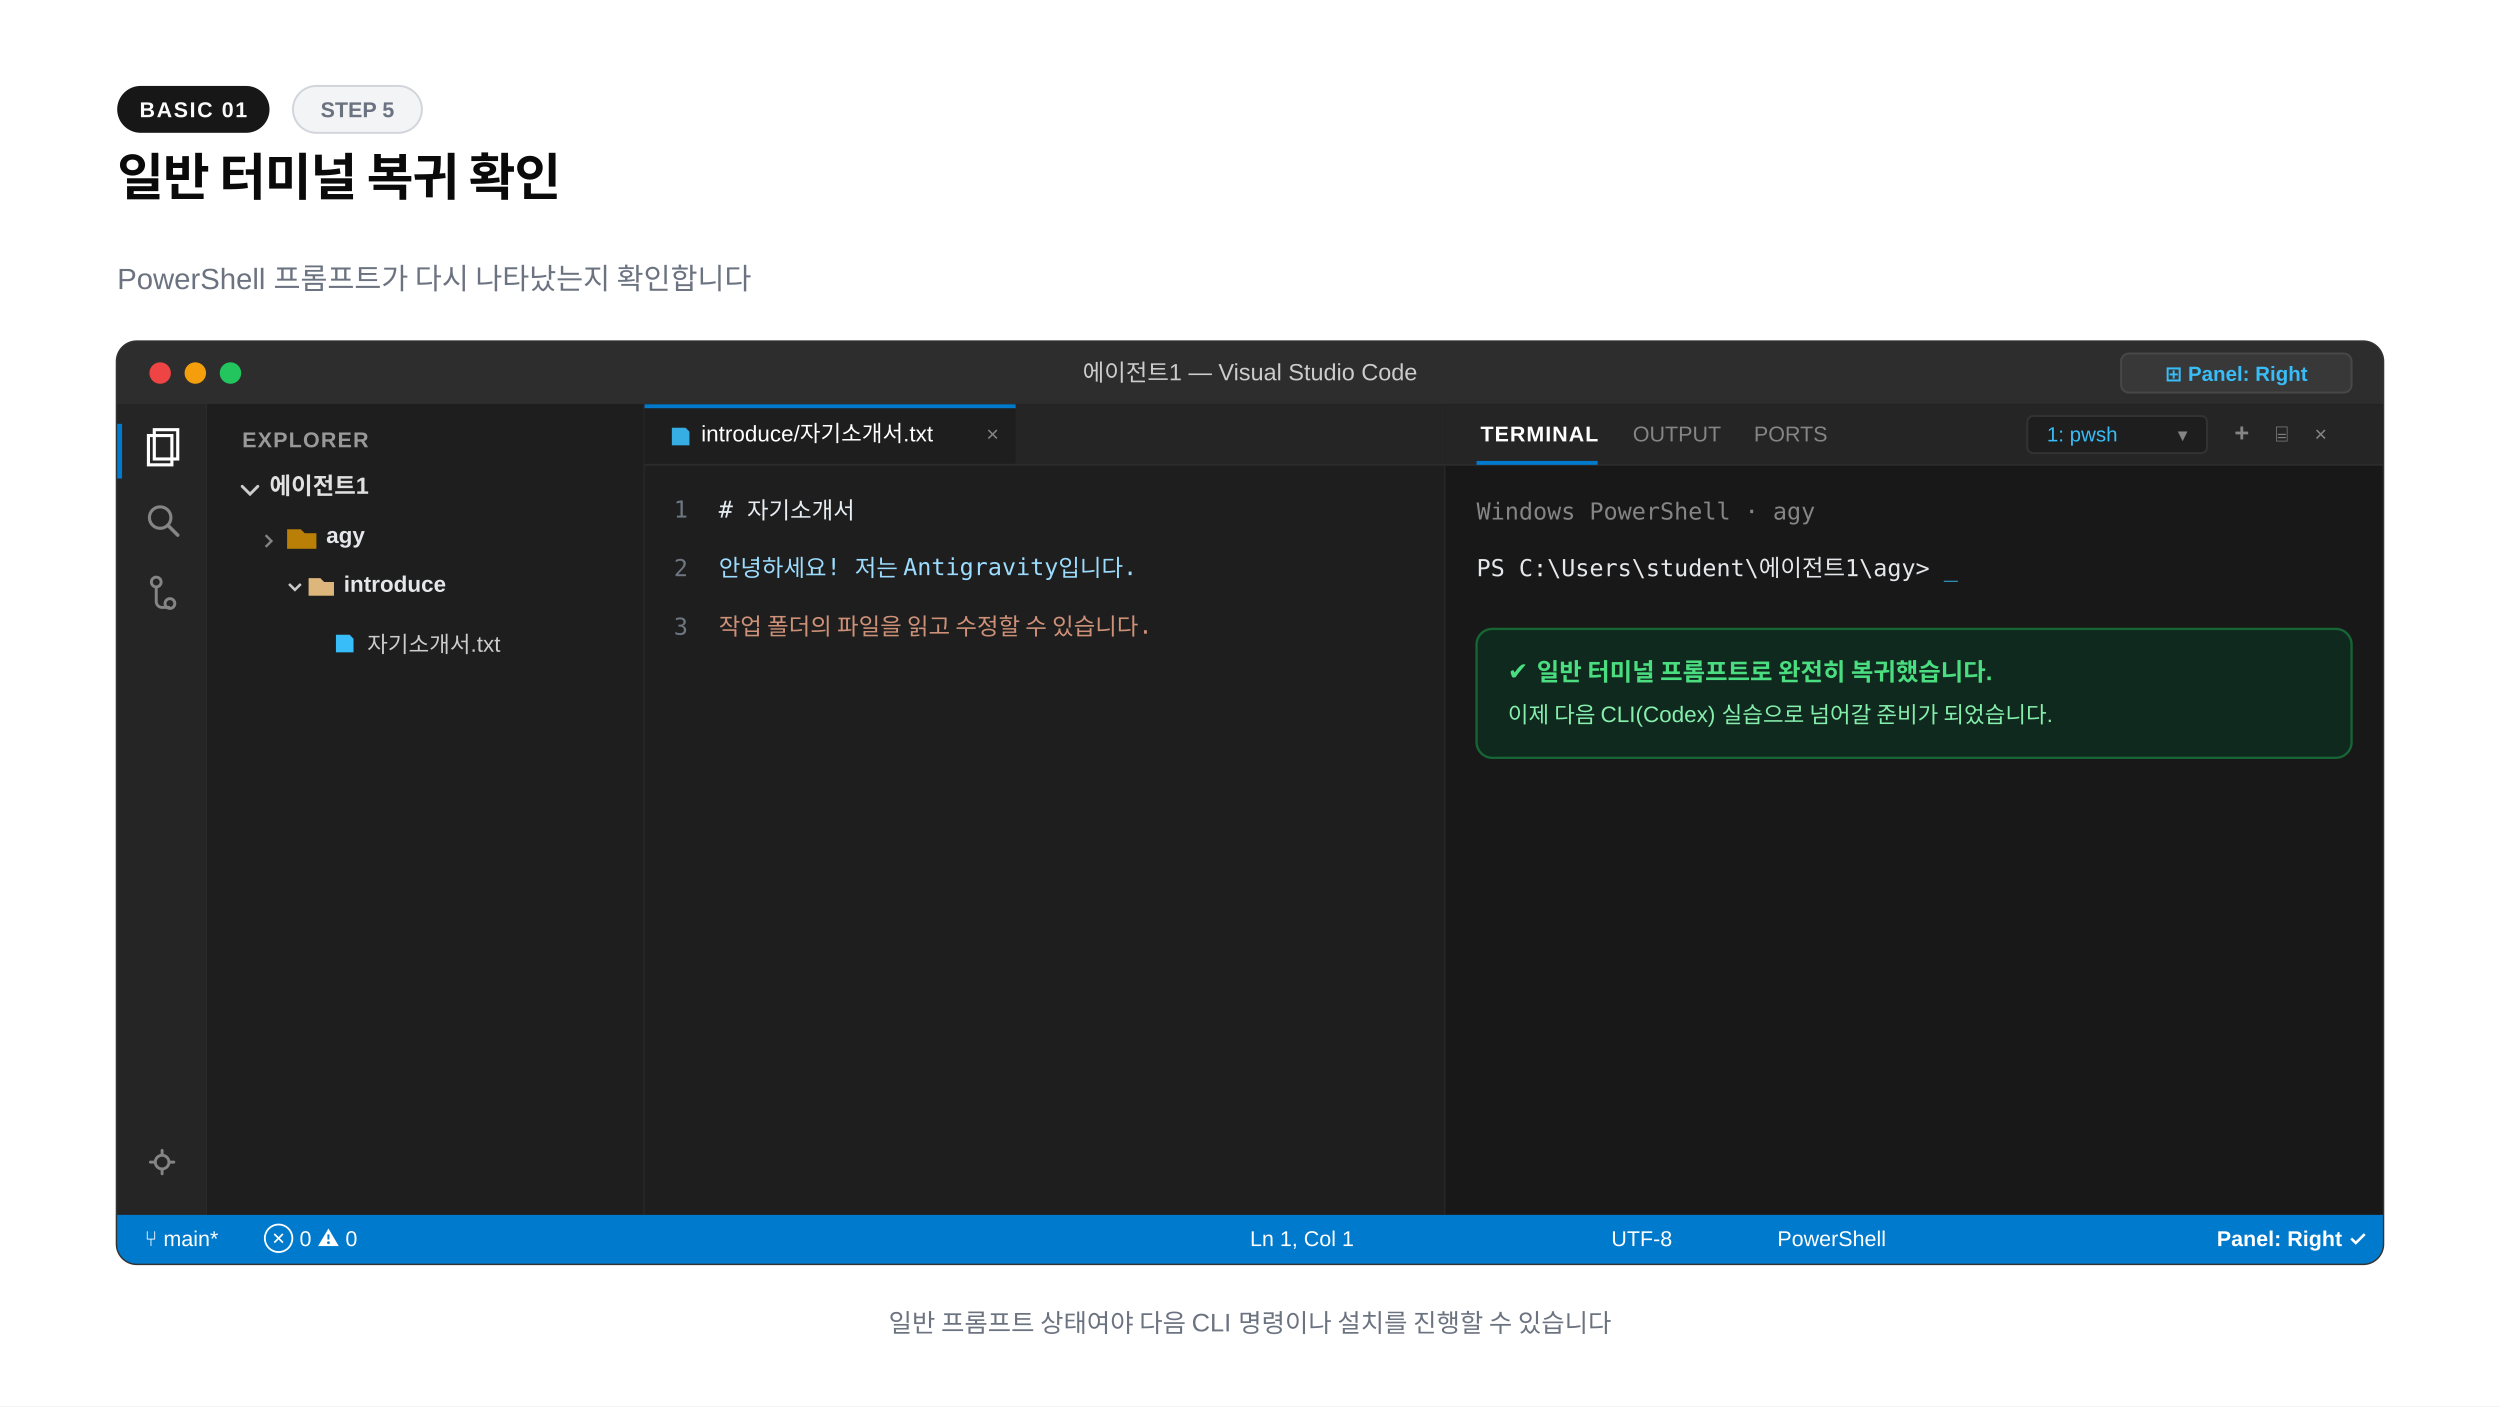
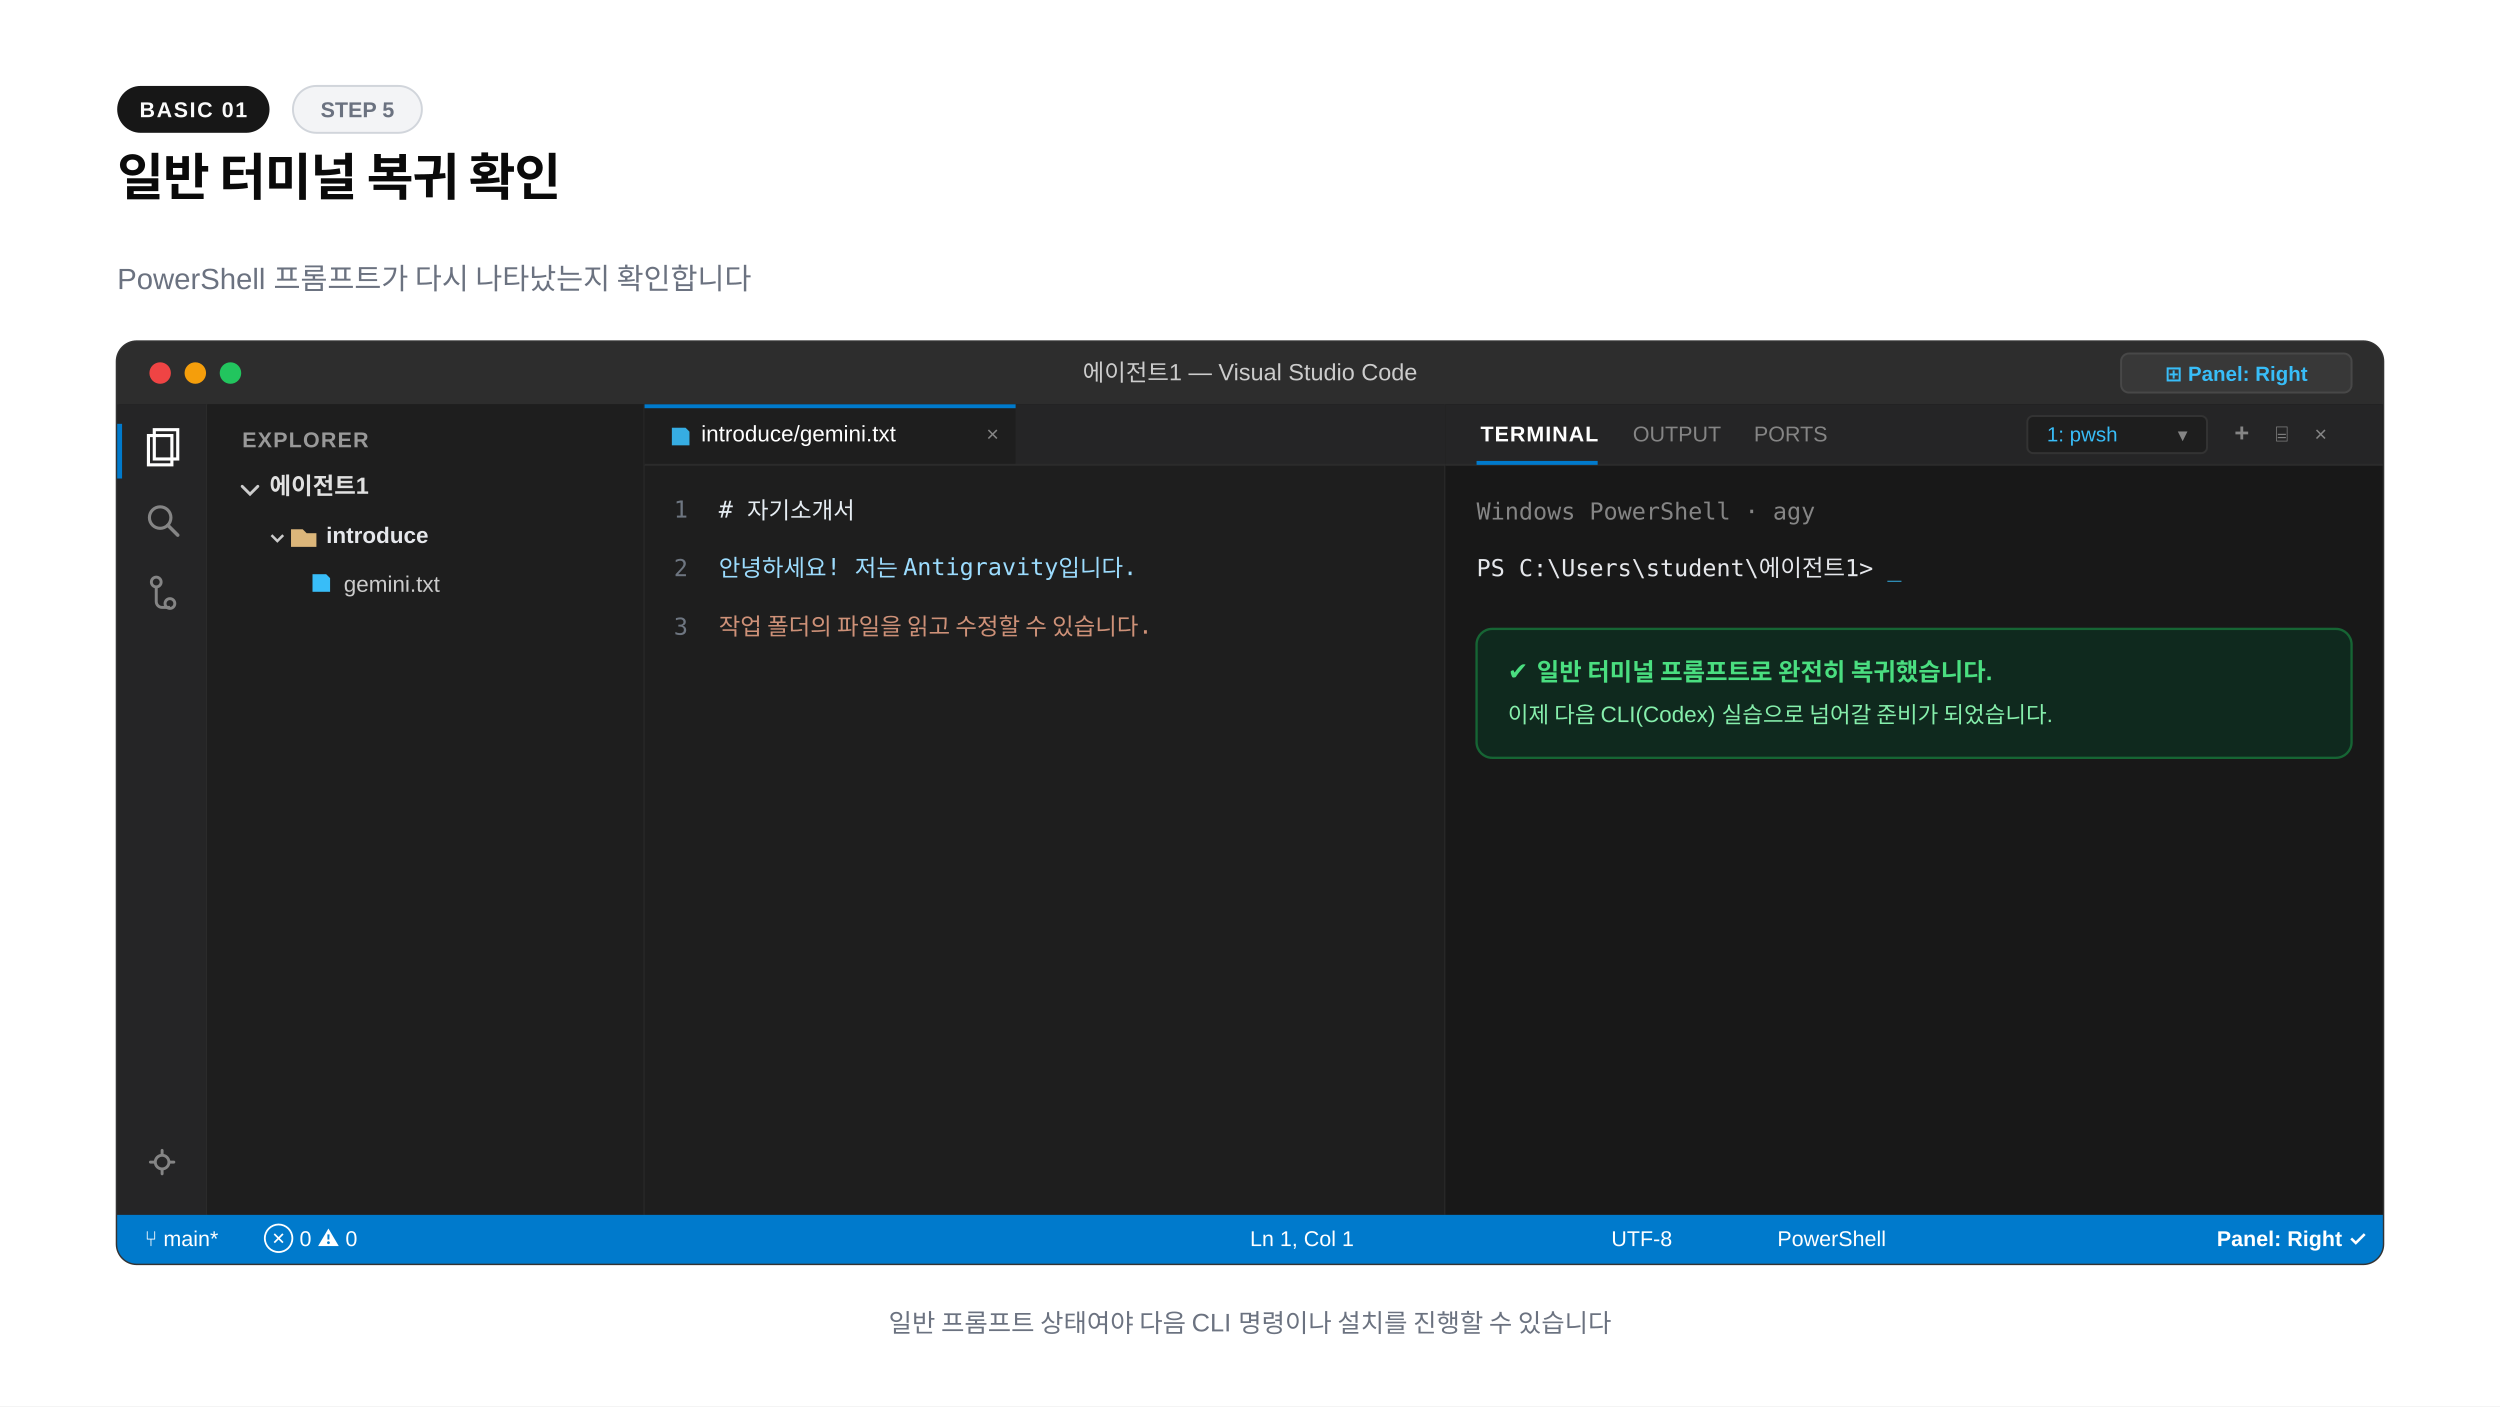
<svg xmlns="http://www.w3.org/2000/svg" width="1280" height="720" viewBox="0 0 1280 720">
  <rect width="1280" height="720" fill="#ffffff" />
  <rect x="60" y="44" width="78" height="24" rx="12" fill="#171717" />
  <text x="99" y="60" text-anchor="middle" font-family="-apple-system,BlinkMacSystemFont,'Segoe UI',Arial,sans-serif" font-size="11" font-weight="600" fill="#fafafa" letter-spacing="0.8">BASIC 01</text>
  <rect x="150" y="44" width="66" height="24" rx="12" fill="#f3f4f6" stroke="#d1d5db" stroke-width="1" />
  <text x="183" y="60" text-anchor="middle" font-family="-apple-system,BlinkMacSystemFont,'Segoe UI',Arial,sans-serif" font-size="11" font-weight="600" fill="#6b7280">STEP 5</text>
  <text x="60" y="100" font-family="-apple-system,BlinkMacSystemFont,'Segoe UI',Arial,sans-serif" font-size="26" font-weight="800" fill="#0a0a0a" letter-spacing="-0.02em">일반 터미널 복귀 확인</text>
  <text x="60" y="148" font-family="-apple-system,BlinkMacSystemFont,'Segoe UI',Arial,sans-serif" font-size="15" fill="#6b7280">PowerShell 프롬프트가 다시 나타났는지 확인합니다</text>
  <rect x="60" y="175" width="1160" height="472" rx="10" fill="#1e1e1e" stroke="#333333" stroke-width="1.5" />
  <path d="M60 185a10 10 0 0 1 10-10h1140a10 10 0 0 1 10 10v22H60z" fill="#2d2d2d" />
  <circle cx="82" cy="191" r="5.5" fill="#ef4444" />
  <circle cx="100" cy="191" r="5.5" fill="#f59e0b" />
  <circle cx="118" cy="191" r="5.5" fill="#22c55e" />
  <text x="640" y="195" text-anchor="middle" font-family="-apple-system,BlinkMacSystemFont,'Segoe UI',Arial,sans-serif" font-size="12" font-weight="500" fill="#cccccc">에이전트1 — Visual Studio Code</text>
  <rect x="1086" y="181" width="118" height="20" rx="4" fill="#383838" stroke="#484848" stroke-width="1" />
  <text x="1145" y="195" text-anchor="middle" font-family="-apple-system,BlinkMacSystemFont,'Segoe UI',Arial,sans-serif" font-size="10.5" font-weight="600" fill="#38bdf8">⊞ Panel: Right</text>
  <rect x="60" y="207" width="46" height="415" fill="#252526" />
  <line x1="106" y1="207" x2="106" y2="622" stroke="#2b2b2b" stroke-width="1" />
  <rect x="60" y="217" width="2.5" height="28" fill="#007acc" />
  <path d="M76 223h12v15H76z" fill="none" stroke="#ffffff" stroke-width="1.6" />
  <path d="M79 220h12v15H79z" fill="none" stroke="#ffffff" stroke-width="1.6" />
  <circle cx="82" cy="265" r="5.5" fill="none" stroke="#858585" stroke-width="1.6" />
  <line x1="86" y1="269" x2="91" y2="274" stroke="#858585" stroke-width="1.8" stroke-linecap="round" />
  <circle cx="80" cy="298" r="2.5" fill="none" stroke="#858585" stroke-width="1.5" />
  <circle cx="87" cy="309" r="2.5" fill="none" stroke="#858585" stroke-width="1.5" />
  <path d="M80 300v8a3 3 0 0 0 3 3h4" fill="none" stroke="#858585" stroke-width="1.5" />
  <circle cx="83" cy="595" r="3.5" fill="none" stroke="#858585" stroke-width="1.5" />
  <path d="M83 589v2M83 599v2M77 595h2M87 595h2" stroke="#858585" stroke-width="1.5" stroke-linecap="round" />
  <rect x="106" y="207" width="224" height="415" fill="#1e1e1e" />
  <line x1="330" y1="207" x2="330" y2="622" stroke="#2b2b2b" stroke-width="1" />
  <text x="124" y="229" font-family="-apple-system,BlinkMacSystemFont,'Segoe UI',Arial,sans-serif" font-size="11" font-weight="700" fill="#999999" letter-spacing="0.6">EXPLORER</text>
  <path d="M124 249l4 4 4-4" fill="none" stroke="#cccccc" stroke-width="1.5" stroke-linecap="round" />
  <text x="138" y="253" font-family="-apple-system,BlinkMacSystemFont,'Segoe UI',Arial,sans-serif" font-size="12" font-weight="700" fill="#e1e1e1">에이전트1</text>
-   <path d="M136 274l3 3-3 3" fill="none" stroke="#858585" stroke-width="1.2" />
-   <path d="M147 271h7l2 2h6v8h-15z" fill="#ca8a04" opacity="0.9" />
-   <text x="167" y="278" font-family="-apple-system,BlinkMacSystemFont,'Segoe UI',Arial,sans-serif" font-size="11.5" font-weight="700" fill="#e5e7eb">agy</text>
-   <path d="M148 299l3 3 3-3" fill="none" stroke="#cccccc" stroke-width="1.3" />
-   <path d="M158 296h6l2 2h5v7h-13z" fill="#dcb67a" />
-   <text x="176" y="303" font-family="-apple-system,BlinkMacSystemFont,'Segoe UI',Arial,sans-serif" font-size="11.5" font-weight="700" fill="#e5e7eb">introduce</text>
-   <path d="M172 325h7l2 2v7h-9z" fill="#38bdf8" />
-   <text x="188" y="334" font-family="-apple-system,BlinkMacSystemFont,'Segoe UI',Arial,sans-serif" font-size="11.5" fill="#cccccc">자기소개서.txt</text>
+   <path d="M139 274l3 3 3-3" fill="none" stroke="#cccccc" stroke-width="1.3" />
+   <path d="M149 271h6l2 2h5v7h-13z" fill="#dcb67a" />
+   <text x="167" y="278" font-family="-apple-system,BlinkMacSystemFont,'Segoe UI',Arial,sans-serif" font-size="11.5" font-weight="700" fill="#e5e7eb">introduce</text>
+   <path d="M160 294h7l2 2v7h-9z" fill="#38bdf8" />
+   <text x="176" y="303" font-family="-apple-system,BlinkMacSystemFont,'Segoe UI',Arial,sans-serif" font-size="11.5" fill="#cccccc">gemini.txt</text>
  <rect x="330" y="207" width="410" height="415" fill="#1e1e1e" />
  <line x1="740" y1="207" x2="740" y2="622" stroke="#2b2b2b" stroke-width="1" />
  <rect x="330" y="207" width="410" height="31" fill="#252526" />
  <rect x="330" y="207" width="190" height="31" fill="#1e1e1e" />
  <rect x="330" y="207" width="190" height="2" fill="#007acc" />
  <path d="M344 219h7l2 2v7h-9z" fill="#38bdf8" opacity="0.9" />
-   <text x="359" y="226" font-family="-apple-system,BlinkMacSystemFont,'Segoe UI',Arial,sans-serif" font-size="11.5" fill="#ffffff">introduce/자기소개서.txt</text>
+   <text x="359" y="226" font-family="-apple-system,BlinkMacSystemFont,'Segoe UI',Arial,sans-serif" font-size="11.5" fill="#ffffff">introduce/gemini.txt</text>
  <text x="505" y="226" font-family="-apple-system,BlinkMacSystemFont,'Segoe UI',Arial,sans-serif" font-size="11" fill="#858585">×</text>
  <line x1="330" y1="238" x2="740" y2="238" stroke="#2b2b2b" stroke-width="1" />
  <g font-family="Consolas,monospace" font-size="12">
    <text x="345" y="265" fill="#6e7681">1</text>
    <text x="368" y="265" fill="#e6edf3"># 자기소개서</text>
    <text x="345" y="295" fill="#6e7681">2</text>
    <text x="368" y="295" fill="#9cdcfe">안녕하세요! 저는 Antigravity입니다.</text>
    <text x="345" y="325" fill="#6e7681">3</text>
    <text x="368" y="325" fill="#ce9178">작업 폴더의 파일을 읽고 수정할 수 있습니다.</text>
  </g>
  <rect x="740" y="207" width="480" height="415" fill="#181818" />
  <rect x="740" y="207" width="480" height="31" fill="#252526" />
  <line x1="740" y1="238" x2="1220" y2="238" stroke="#2b2b2b" stroke-width="1" />
  <text x="758" y="226" font-family="-apple-system,BlinkMacSystemFont,'Segoe UI',Arial,sans-serif" font-size="11" font-weight="700" fill="#ffffff" letter-spacing="0.5">TERMINAL</text>
  <rect x="756" y="236" width="62" height="2" fill="#007acc" />
  <text x="836" y="226" font-family="-apple-system,BlinkMacSystemFont,'Segoe UI',Arial,sans-serif" font-size="11" fill="#858585">OUTPUT</text>
  <text x="898" y="226" font-family="-apple-system,BlinkMacSystemFont,'Segoe UI',Arial,sans-serif" font-size="11" fill="#858585">PORTS</text>
  <rect x="1038" y="213" width="92" height="19" rx="3" fill="#1e1e1e" stroke="#333333" stroke-width="1" />
  <text x="1048" y="226" font-family="-apple-system,BlinkMacSystemFont,'Segoe UI',Arial,sans-serif" font-size="10.5" fill="#38bdf8">1: pwsh</text>
  <text x="1115" y="226" font-family="-apple-system,BlinkMacSystemFont,'Segoe UI',Arial,sans-serif" font-size="10" fill="#858585">▾</text>
  <text x="1144" y="226" font-family="-apple-system,BlinkMacSystemFont,'Segoe UI',Arial,sans-serif" font-size="13" font-weight="700" fill="#858585">+</text>
  <text x="1165" y="226" font-family="-apple-system,BlinkMacSystemFont,'Segoe UI',Arial,sans-serif" font-size="11" fill="#858585">⌸</text>
  <text x="1185" y="226" font-family="-apple-system,BlinkMacSystemFont,'Segoe UI',Arial,sans-serif" font-size="11" fill="#858585">×</text>
  <g font-family="Consolas,monospace" font-size="12">
    <text x="756" y="266" fill="#858585">Windows PowerShell · agy</text>
-     <text x="756" y="295" fill="#e5e7eb">PS C:\Users\student\에이전트1\agy&gt; <tspan fill="#38bdf8">_</tspan>
+     <text x="756" y="295" fill="#e5e7eb">PS C:\Users\student\에이전트1&gt; <tspan fill="#38bdf8">_</tspan>
    </text>
    <rect x="756" y="322" width="448" height="66" rx="8" fill="#0f291e" stroke="#166534" stroke-width="1.2" />
    <text x="772" y="348" fill="#4ade80" font-family="-apple-system,BlinkMacSystemFont,'Segoe UI',Arial,sans-serif" font-size="12.5" font-weight="700">✔ 일반 터미널 프롬프트로 완전히 복귀했습니다.</text>
    <text x="772" y="370" fill="#86efac" font-family="-apple-system,BlinkMacSystemFont,'Segoe UI',Arial,sans-serif" font-size="11.5">이제 다음 CLI(Codex) 실습으로 넘어갈 준비가 되었습니다.</text>
  </g>
  <path d="M60 622h1160v15a10 10 0 0 1-10 10H70a10 10 0 0 1-10-10z" fill="#007acc" />
  <text x="74" y="638" font-family="-apple-system,BlinkMacSystemFont,'Segoe UI',Arial,sans-serif" font-size="11" font-weight="500" fill="#ffffff">⑂ main*</text>
  <text x="135" y="638" font-family="-apple-system,BlinkMacSystemFont,'Segoe UI',Arial,sans-serif" font-size="11" fill="#ffffff">⊗ 0  ⚠ 0</text>
  <text x="640" y="638" font-family="-apple-system,BlinkMacSystemFont,'Segoe UI',Arial,sans-serif" font-size="11" fill="#ffffff">Ln 1, Col 1</text>
  <text x="825" y="638" font-family="-apple-system,BlinkMacSystemFont,'Segoe UI',Arial,sans-serif" font-size="11" fill="#ffffff">UTF-8</text>
  <text x="910" y="638" font-family="-apple-system,BlinkMacSystemFont,'Segoe UI',Arial,sans-serif" font-size="11" fill="#ffffff">PowerShell</text>
  <text x="1135" y="638" font-family="-apple-system,BlinkMacSystemFont,'Segoe UI',Arial,sans-serif" font-size="11" font-weight="600" fill="#ffffff">Panel: Right ✓</text>
  <text x="640" y="682" text-anchor="middle" font-family="-apple-system,BlinkMacSystemFont,'Segoe UI',Arial,sans-serif" font-size="13" font-weight="500" fill="#6b7280">일반 프롬프트 상태여야 다음 CLI 명령이나 설치를 진행할 수 있습니다</text>
</svg>
